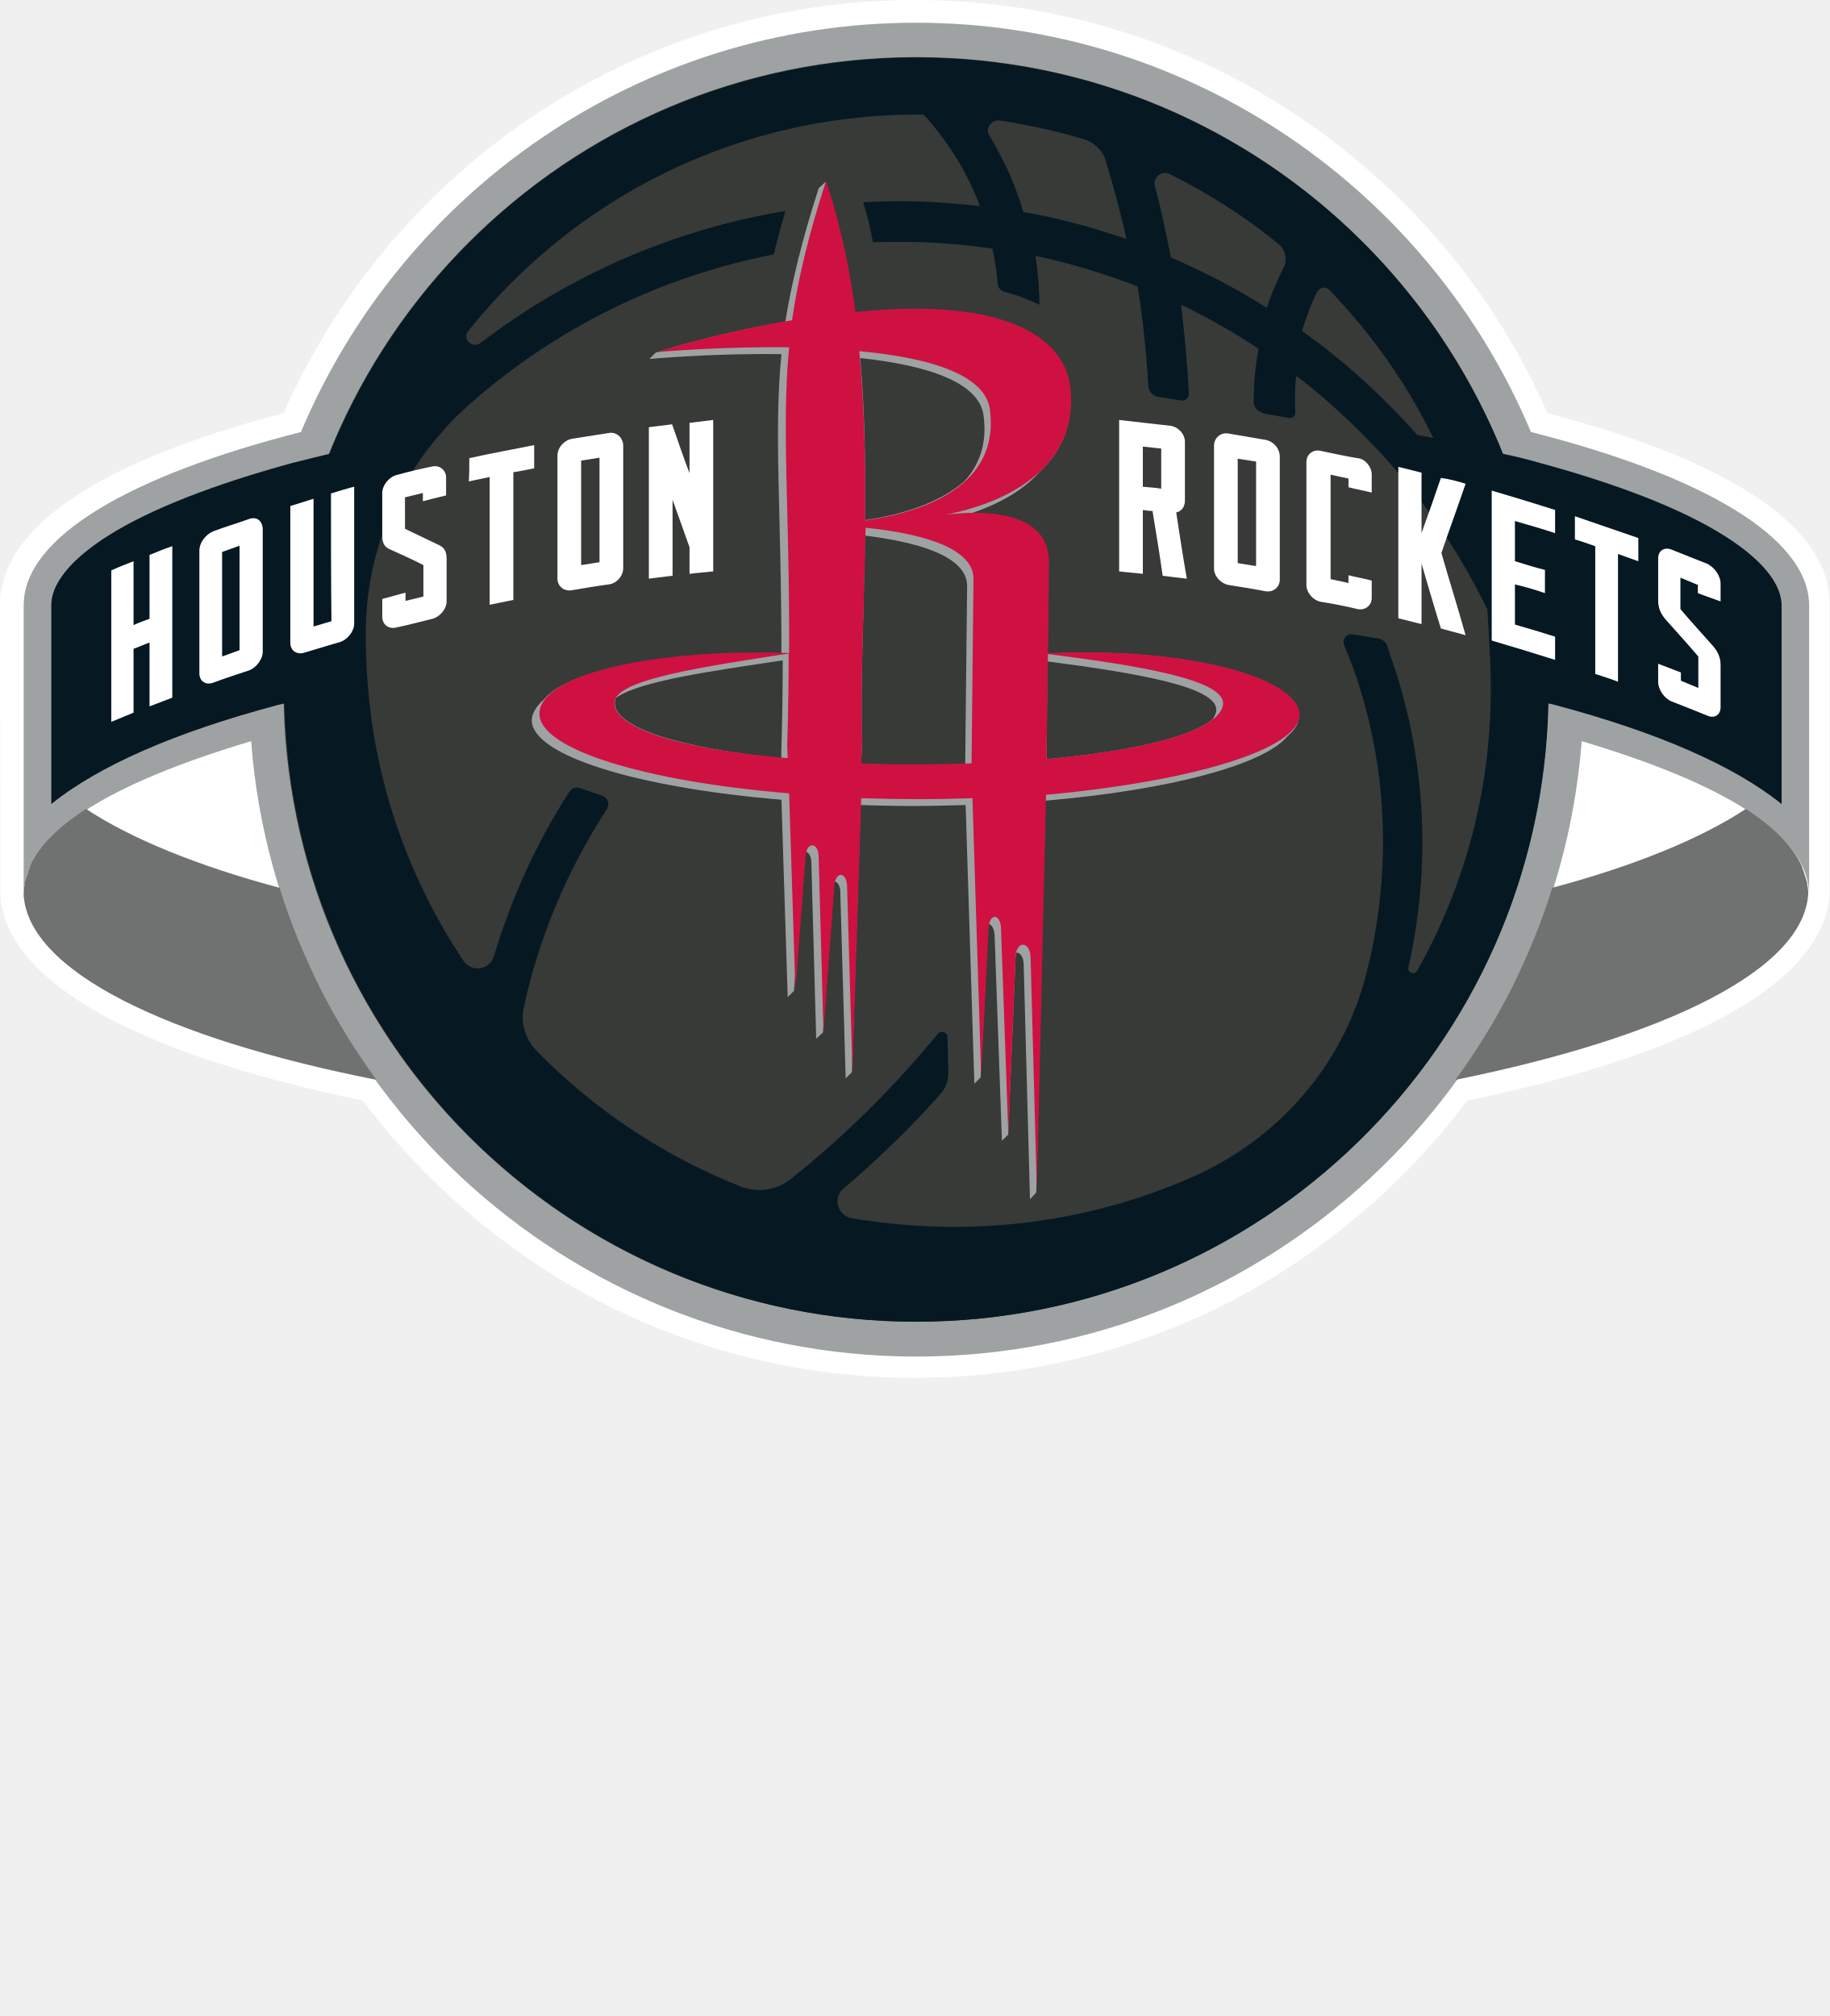
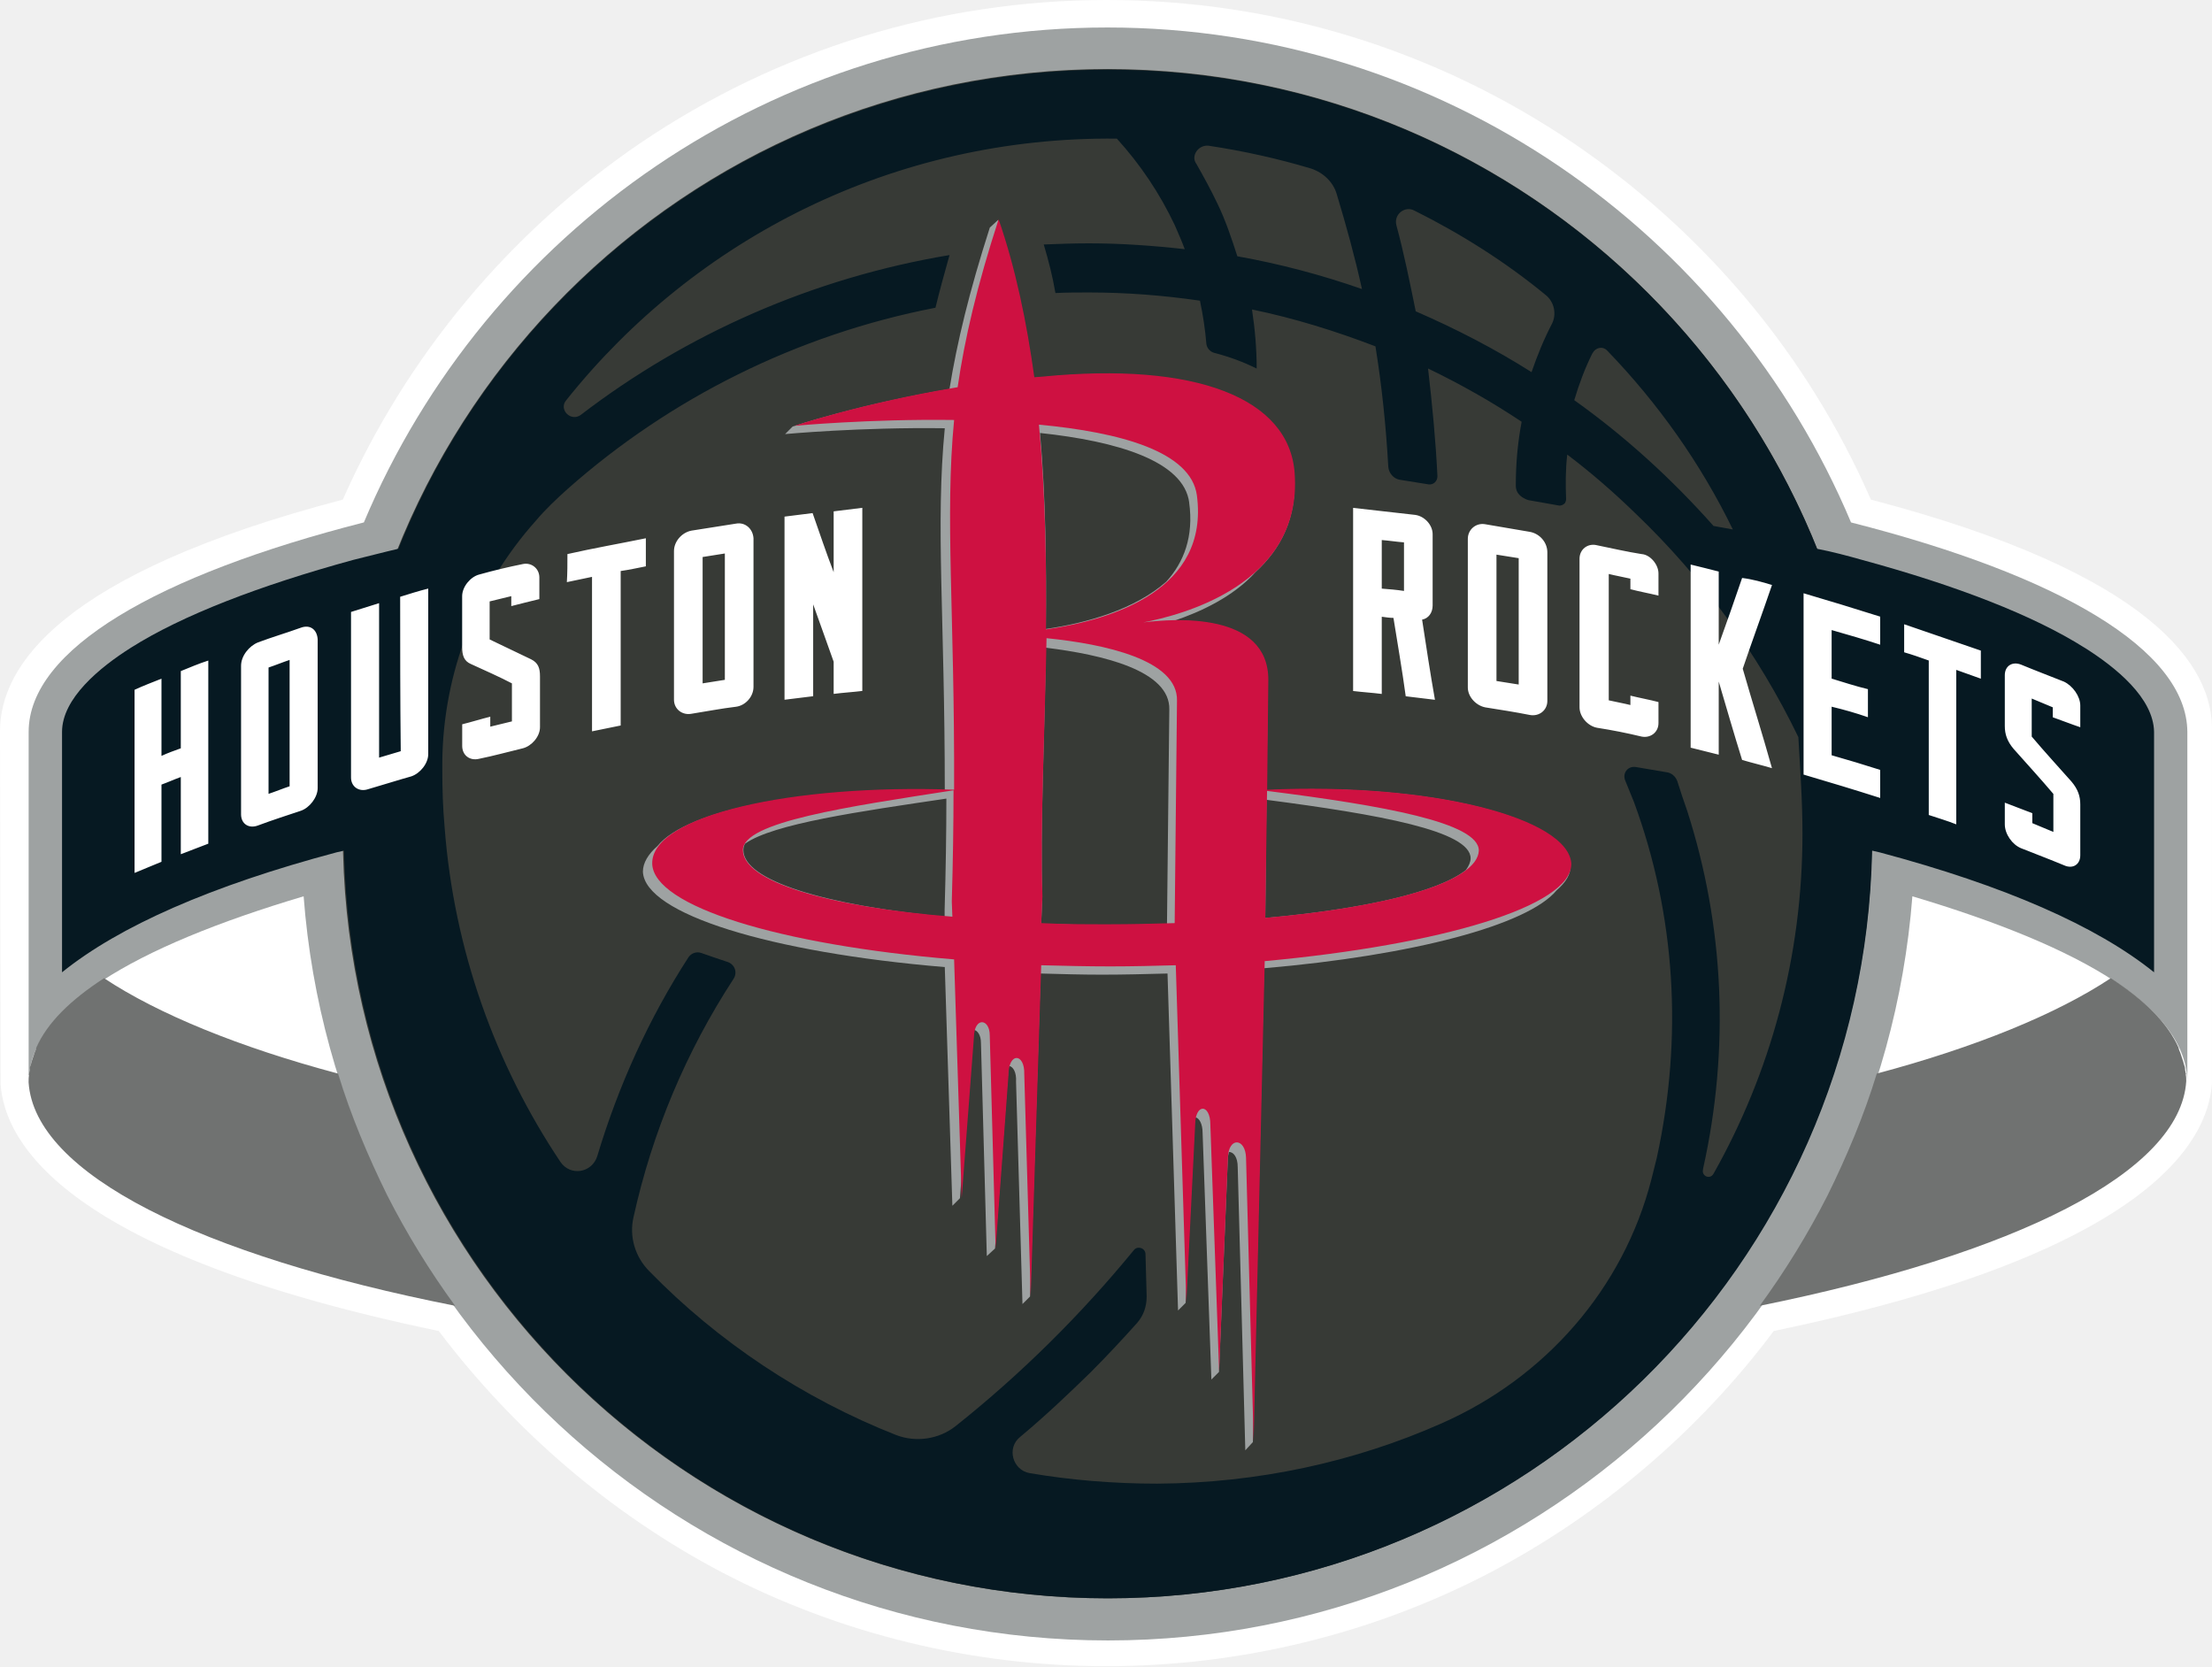
- <svg xmlns="http://www.w3.org/2000/svg" id="Layer" viewBox="0 0 420 462.88">
+ <svg xmlns="http://www.w3.org/2000/svg" id="Layer" viewBox="0 0 420 316.36">
  <defs>
-     <style>
-       .cls-1 {
-         fill: #707271;
-       }
- 
-       .cls-1, .cls-2, .cls-3, .cls-4, .cls-5, .cls-6 {
-         stroke-width: 0px;
-       }
- 
-       .cls-2 {
-         fill: #ce1141;
-       }
- 
-       .cls-3 {
-         fill: #061922;
-       }
- 
-       .cls-4 {
-         fill: #fff;
-       }
- 
-       .cls-5 {
-         fill: #9ea2a2;
-       }
- 
-       .cls-6 {
-         fill: #373a36;
-       }
-     </style>
+     <style>.cls-1{fill:#707271}.cls-1,.cls-4,.cls-5{stroke-width:0}.cls-4{fill:#fff}.cls-5{fill:#9ea2a2}</style>
  </defs>
-   <path class="cls-4" d="m355.23,94.86c-12-27.44-31.44-50.65-56.43-67.65C272.59,9.44,241.93,0,210.16,0s-62.43,9.44-88.64,27.21c-24.77,16.88-44.32,40.32-56.43,67.65C11.33,108.97,0,126.52,0,138.85l.11,66.98c.78,11.33,12.55,32.21,83.2,46.88,14.33,18.99,32.88,34.88,53.87,45.88,22.33,11.66,47.54,17.77,72.87,17.77s50.54-6.11,72.87-17.77c20.99-11,39.66-26.88,53.87-45.88,70.65-14.66,82.42-35.66,83.2-46.99v-66.87c.33-12.22-11-29.88-64.76-43.99Z" />
-   <g>
-     <path class="cls-5" d="m351.46,99.19C328.24,43.99,273.7,5.22,210.27,5.22S92.31,43.99,69.09,99.19c-39.21,10-63.65,24.1-63.65,39.77v66.65c0-14.11,19.77-25.77,52.21-35.43,6,78.98,72.2,141.29,152.73,141.29s146.63-62.43,152.73-141.29c32.44,9.66,52.21,21.33,52.21,35.43v-66.65c-.11-15.66-24.55-29.77-63.87-39.77Z" />
-     <path class="cls-1" d="m414.99,203.72c0-.22-.11-.44-.11-.78s-.11-.56-.22-.89c0-.11-.11-.33-.11-.44-.11-.33-.22-.67-.33-1,0-.11-.11-.22-.11-.33-.11-.44-.33-.78-.44-1.22v-.11c-2.11-4.78-6.55-9.11-12.89-13.22-10.22,6.78-25.66,13.11-44.43,18.11h0c-2.44,8-5.67,15.66-9.33,23.1h0c-3.78,7.44-8.11,14.44-12.89,20.99h0c48.32-9.78,79.87-25.22,80.98-42.65,0-.44,0-.89-.11-1.33.11.11.11,0,0-.22Z" />
-     <path class="cls-1" d="m5.55,203.72c0-.22.11-.44.11-.78s.11-.56.22-.89c0-.11.11-.33.11-.44.11-.33.22-.67.33-1,0-.11.11-.22.11-.33.11-.44.33-.78.44-1.22v-.11c2.11-4.78,6.55-9.11,12.89-13.22,10.22,6.78,25.66,13.11,44.43,18.11h0c2.44,8,5.67,15.66,9.33,23.1h0c3.78,7.44,8.11,14.44,12.89,20.99h0c-48.32-9.55-79.87-24.99-80.98-42.43,0-.44,0-.89.11-1.33-.11-.11,0-.22,0-.44Z" />
-     <circle class="cls-6" cx="210.27" cy="158.29" r="145.18" />
-     <path class="cls-3" d="m395.78,122.97c-9.66-6.11-24.22-11.77-42.21-16.66-2.78-.78-5.67-1.56-8.55-2.11-21.44-53.32-73.65-90.97-134.63-90.97S97.08,50.76,75.65,104.19c-2.89.67-5.78,1.44-8.55,2.11-17.88,4.89-32.55,10.55-42.21,16.66-6,3.78-13.11,9.66-13.11,16v45.65c10.89-8.78,28.33-16.44,52.1-22.77.44-.11,1-.22,1.44-.33,1.67,78.76,66.09,141.96,145.07,141.96s143.52-63.2,145.07-141.96c.44.11,1,.22,1.44.33,23.77,6.33,41.21,14,52.1,22.77v-45.65c-.11-6.44-7.22-12.22-13.22-16Zm-93.42-55.87c.56-1.11,1.89-1.44,2.78-.56,9.66,10,17.77,21.44,23.88,33.99-1.22-.22-2.44-.44-3.67-.67-7.89-8.89-16.77-17-26.44-23.88.89-3,2-6,3.44-8.89Zm-33.77-27.1c8.89,4.44,17.33,9.78,24.88,16,1.67,1.33,2.11,3.67,1.22,5.44-1.56,3-2.78,6-3.89,9.22-7-4.44-14.33-8.22-21.99-11.55-1.11-5.44-2.22-11-3.67-16.33-.56-2.11,1.67-3.78,3.44-2.78Zm-39.1-12.33c6.66,1,13.11,2.44,19.44,4.33,2.33.78,4.22,2.55,4.89,4.89,1.78,5.89,3.44,11.89,4.78,17.99-7.66-2.67-15.55-4.78-23.66-6.22-1.11-3.44-2.22-6.78-3.78-10-1.22-2.55-2.55-5-4-7.55-1.11-1.44.33-3.67,2.33-3.44Zm112.75,130.63c0,23.44-6.11,45.43-16.88,64.54-.67,1.22-2.33.44-2-.78v-.11c5.11-22.88,4-46.21-3-67.98-.67-1.89-1.33-3.89-1.89-5.67-.33-.89-1.11-1.56-2-1.67l-5.89-1c-1.56-.22-2.55,1.22-2,2.55.56,1.44,1.11,2.67,1.67,4.11,7.89,21.44,9.33,44.65,4.33,67.54-.33,1.33-.67,2.67-1,4-5.33,20.88-20.22,37.77-39.88,46.43-16.55,7.33-34.88,11.33-53.98,11.44-8.22,0-16.44-.67-24.22-2-3.22-.56-4.44-4.78-1.78-6.89,4.67-3.89,9-8,13.33-12.22,3.11-3.11,6-6.22,8.89-9.44,1.22-1.44,1.78-3.11,1.78-5l-.22-8c0-1.22-1.56-1.67-2.22-.78-10.11,12.33-21.44,23.55-33.88,33.44-3.11,2.44-7.44,3.11-11.22,1.67-17.77-7-33.88-17.77-46.88-31.1-2.67-2.67-3.89-6.55-3-10.33,3.55-16.11,10-31.44,18.99-45.21.78-1.22.22-2.78-1.22-3.22-1.67-.56-3.33-1.11-4.89-1.67-.89-.33-1.89,0-2.44.78-7.55,11.66-13.33,24.44-17.33,37.77-1,3.22-5.11,3.89-7,1.11-12.33-18.44-20.22-40.21-21.99-63.54-.33-3.67-.44-7.33-.44-11v-1.22c.11-17.11,6.55-33.44,17.77-45.99,1.78-2.11,3.89-4.11,6-6,19.44-17.22,43.54-29.33,69.87-34.43.78-3.22,1.67-6.44,2.67-10-25.99,4.33-49.99,15-69.98,30.32-1.89,1.44-4.33-1-2.78-2.78,24.44-30.66,62.2-50.1,104.53-49.65h0c4.44,4.89,8.11,10.33,11,16.44.67,1.56,1.33,3,1.89,4.55-6-.67-12.11-1.11-18.22-1.11-2.89,0-5.78.11-8.55.22.89,3,1.67,6,2.22,9.22,2.11-.11,4.22-.11,6.33-.11,7.22,0,14.22.56,21.11,1.56.56,2.67,1,5.44,1.22,8.22.11.78.67,1.44,1.44,1.67,3,.78,5.67,1.78,8.11,3,0-3.78-.33-7.55-.89-11.22,8.11,1.67,15.88,4.11,23.44,7,1.22,7.55,2,15.11,2.44,22.88.11,1.22,1,2.22,2.11,2.44l5.55.89c.89.11,1.67-.56,1.67-1.56-.33-6.89-1-13.66-1.78-20.44,6.22,3,12.11,6.33,17.77,10.11-.78,4.11-1.11,8.11-1.11,12.11,0,1,.44,1.67,1.22,2.22.33.22.78.44,1.22.56l5.67,1c.44.11.89-.11,1.22-.44.11-.22.22-.44.22-.78-.11-2.78-.11-5.67.22-8.44,4.55,3.44,8.89,7.22,13,11.22,12.66,12.11,23.22,26.55,30.88,42.43.33,5.89.78,12,.78,18.33h0Z" />
-     <g>
-       <path class="cls-5" d="m240.49,150.07l.22-20.88c0-9.78-10.22-11.44-17.77-11.33,5-1.67,11.22-4.55,15.44-9.22,4.67-4.33,8-10.22,7.33-18.66-1-14.22-18.66-21.22-47.99-18.33-.44,0-1,.11-1.44.11-1.44-10.44-3.55-20.66-6.78-29.99l-1.56,1.44c-3.89,12.11-6.22,21.77-7.66,30.66-17.55,3-29.77,7.11-29.77,7.11l-1.44,1.44s14.22-1.33,30.32-1.11c-1.78,18.33,0,35.77,0,68.76-26.1-.78-48.99,3.67-54.54,10.55-1.78,1.56-2.78,3.22-2.78,4.89.33,8,24.1,15.33,57.32,18.11l1.44,45.32,1.44-1.44,2.33-30.66c0-.56.11-1,.22-1.33.78.11,1.44,1,1.44,2.55l1.11,40.43,1.56-1.44,2.44-32.88c0-.78.11-1.33.22-1.78.78.11,1.44,1.22,1.33,3l1.22,42.21,1.44-1.44,2-61.32c3.89.11,7.78.22,11.66.22,4.22,0,8.33-.11,12.44-.22l2,63.98,1.44-1.44,1.67-33.55c0-.67.11-1.22.22-1.67.67.11,1.33,1.22,1.33,2.89l1.67,46.88,1.44-1.44,1.67-40.21c0-.56.11-1.11.22-1.56.89,0,1.67,1,1.67,2.89l1.44,53.76,1.44-1.56,2.11-89.97c28.44-2.44,50.1-8.22,55.54-14.77,1.78-1.56,2.67-3,2.67-4.67-.33-9.11-26.77-15.88-57.76-14.33m-61.09,23.99c-22.88-2.22-38.21-6.89-38.21-12.66,0-.44.11-.89.33-1.22,5.33-3.78,21.77-6.11,38.21-8.55,0,6.44-.11,13.44-.33,21.11v1.33Zm46.43-78.64c.89,6.44-1,11.33-4.33,15-6,5.33-15.22,7.89-22.88,9,.11-12.22,0-24.77-1.11-37.21,14.66,1.56,27.33,5.33,28.33,13.22m-4.22,79.98c-3.55.11-7.22.22-11,.22-4.44,0-8.66-.11-12.89-.22l.22-5.11c-.44-13.22.44-29.77.67-47.32,10.77,1.33,23.66,4.33,23.44,11.77l-.44,40.66Zm56.76-10.22c-5.33,4.22-19.44,7.44-38.1,9.11l.22-22.44c21.33,2.78,38.77,5.89,38.77,11.11,0,.67-.33,1.44-.89,2.22" />
-       <path class="cls-2" d="m298.36,164.06c-.44-8.78-26.77-15.55-57.76-14.11l.22-20.88c0-12.89-17.77-11.66-23.77-10.89,7-1.33,30.32-7.11,28.77-28.33-1-14.22-18.66-21.22-47.99-18.33-.44,0-1,.11-1.44.11-1.44-10.44-3.55-20.66-6.78-29.99-4.11,12.66-6.44,22.66-7.78,31.88-18.11,3-30.99,7.33-30.99,7.33,0,0,14.22-1.33,30.32-1.11-1.78,18.55.11,36.32,0,70.2-30.77-1.11-57.65,4.89-57.32,14.11.33,8,23.99,15.33,57.32,18.11l1.44,45.32,2.33-30.66c.11-3.78,3-3.44,3-.22l1.11,40.43,2.44-32.88c0-4.44,3.11-4.22,3-.22l1.22,42.21,2-62.87c4.33.11,8.66.22,13.11.22s8.33-.11,12.44-.22l2,63.98,1.67-33.55c0-4.33,2.89-4.11,2.89-.22l1.67,46.88,1.67-40.54c.11-4,3.33-3.78,3.44,0l1.44,53.76,2.11-91.31v.22c33.66-3.11,58.21-10.44,58.21-18.44m-71.09-69.98c2.33,17.77-15.66,23.55-28.66,25.44.11-12.66-.11-25.99-1.33-38.88,15.44,1.44,28.88,5.11,29.99,13.44m-86.2,67.31c0-5.33,19.99-8.22,39.99-11.33,0,6.44-.11,13.44-.33,21.11l.11,2.89c-23.66-1.89-39.77-6.66-39.77-12.66m56.65,13.88l.22-5.11c-.44-13.55.44-30.66.78-48.99,11,1.11,24.99,4.11,24.77,11.89l-.44,42.21c-4,.11-8.11.22-12.44.22-4.44,0-8.66,0-12.89-.22m42.54-1l.33-24.1c21.99,2.78,40.21,6,40.21,11.33-.22,5.89-16.66,10.66-40.54,12.77" />
-     </g>
-     <path class="cls-4" d="m57.1,119.19c-2.78,1-5.44,1.78-8.11,2.78-1.67.67-3.22,2.55-3.22,4.44v28.21c0,1.78,1.44,2.78,3.22,2.11,2.67-1,5.44-1.89,8.11-2.78,1.67-.56,3.22-2.55,3.22-4.33v-28.21c-.11-1.89-1.44-2.89-3.22-2.22Zm-2.11,30.1c-1.33.44-2.67,1-4,1.44v-23.99c1.33-.44,2.67-1,4-1.44v23.99Zm84.75-49.87c-2.78.44-5.67.89-8.44,1.33-1.78.33-3.33,2-3.33,3.89v28.21c0,1.78,1.56,3,3.33,2.67,2.78-.44,5.67-1,8.44-1.33,1.78-.22,3.33-1.89,3.33-3.78v-28.21c-.11-1.78-1.56-3.11-3.33-2.78Zm-2.11,29.66c-1.44.22-2.78.44-4.22.67v-23.99c1.44-.22,2.78-.44,4.22-.67v23.99Zm-61.65-15.77c1.78-.56,3.55-1.11,5.33-1.56v31.44c0,1.78-1.56,3.67-3.22,4.22-2.78.78-5.55,1.67-8.22,2.44-1.67.56-3.22-.44-3.22-2.22v-31.44c1.78-.56,3.55-1.11,5.33-1.67v29.33c1.44-.44,2.67-.78,4.11-1.22-.11-9.78-.11-19.55-.11-29.33Zm-41.65,14.11c1.67-.67,3.44-1.44,5.22-2v34.77c-1.67.67-3.55,1.33-5.22,2v-14.66c-1.22.44-2.44,1-3.67,1.44v14.66c-1.67.67-3.44,1.44-5.11,2.11v-34.77c1.67-.78,3.44-1.44,5.11-2.11v14.66c1.22-.56,2.44-1,3.67-1.44v-14.66Zm73.42-22.22c4.89-1.11,10-2,14.88-3v5.33c-1.67.33-3.22.67-4.78.89v29.33c-1.78.33-3.67.78-5.44,1.11v-29.33c-1.67.33-3.11.67-4.78,1,.11-1.67.11-3.44.11-5.33Zm55.98-8.78v34.77c-1.78.22-3.67.33-5.44.56v-6.11c-1.33-3.67-2.55-7.22-3.89-10.89v17.44c-1.78.22-3.67.44-5.44.67v-34.77c1.78-.22,3.55-.44,5.33-.67,1.33,3.78,2.55,7.44,4,11.22v-11.55c1.89-.22,3.67-.44,5.44-.67Zm-61.32,13.22v4.11c-1.78.44-3.67.89-5.33,1.33v-1.89c-1.44.33-2.67.67-4.11,1v7.22c2.55,1.22,5.11,2.44,7.89,3.78,1.33.67,1.67,1.67,1.67,3.22v9.66c0,1.78-1.56,3.55-3.22,4-2.78.67-5.55,1.44-8.33,2-1.78.44-3.22-.67-3.22-2.44v-4.11c1.78-.44,3.55-1,5.33-1.44v1.89c1.44-.33,2.67-.67,4.11-1v-7.22c-2.55-1.33-5.11-2.44-7.78-3.67-1.33-.56-1.67-1.67-1.67-3.22v-9.66c0-1.78,1.56-3.67,3.22-4.11,2.78-.78,5.55-1.44,8.33-2,1.67-.33,3.11.89,3.11,2.55Zm188.06-8.66c-2.78-.44-5.67-1-8.44-1.44-1.78-.33-3.33,1-3.33,2.78v28.21c0,1.78,1.56,3.44,3.33,3.78,2.78.44,5.67.89,8.44,1.44,1.78.33,3.33-.89,3.33-2.67v-28.21c0-1.89-1.44-3.55-3.33-3.89Zm-2.11,28.99c-1.44-.22-2.78-.44-4.22-.67v-23.99c1.44.22,2.78.44,4.22.67v23.99Zm73.2-11.44c4.89,1.67,9.66,3.33,14.55,5v5.33c-1.56-.56-3.11-1.11-4.67-1.67v29.33c-1.67-.67-3.55-1.22-5.22-1.78v-29.33c-1.56-.56-3.11-1.11-4.67-1.56,0-1.78,0-3.44,0-5.33Zm28.21,17.66v-1.89c-1.33-.56-2.67-1.11-4-1.67v7.22c2.44,2.89,5,5.67,7.55,8.55,1.22,1.44,1.67,2.78,1.67,4.33v9.66c0,1.78-1.44,2.67-3.11,1.89-2.67-1.11-5.33-2.11-8.11-3.22-1.67-.67-3.11-2.67-3.11-4.55v-4.11c1.67.67,3.55,1.33,5.22,2v1.89c1.33.56,2.67,1.11,4,1.67v-7.22c-2.44-2.89-5-5.67-7.55-8.55-1.22-1.44-1.67-2.78-1.67-4.33v-9.66c0-1.78,1.44-2.67,3.11-2,2.67,1.11,5.33,2.11,8.11,3.22,1.67.78,3.11,2.78,3.11,4.55v4.11c-1.67-.56-3.33-1.22-5.22-1.89Zm-53.32-25.1c-1.78,5.22-3.78,10.66-5.55,15.88,1.78,6.22,3.78,12.55,5.55,18.88-1.89-.56-3.78-1-5.67-1.56-1.56-5-3-10-4.44-14.88v13.88c-1.78-.44-3.55-.89-5.33-1.33v-34.77c1.78.44,3.67.89,5.33,1.33v13.88c1.56-4.33,3-8.44,4.44-12.66,1.89.22,3.89.78,5.67,1.33Zm-21.55-2.22v4.22c-1.78-.44-3.67-.78-5.33-1.22v-2c-1.44-.33-2.78-.56-4.11-.89v23.99c1.44.33,2.78.56,4.11.89v-1.78c1.78.44,3.67.78,5.33,1.22v4c0,1.78-1.56,2.89-3.22,2.55-2.78-.67-5.55-1.22-8.44-1.67-1.78-.33-3.33-2.11-3.33-3.89v-28.21c0-1.78,1.56-3,3.33-2.55,2.78.56,5.55,1.22,8.44,1.67,1.67.11,3.22,2,3.22,3.67Zm-42.88,6.11v-13.55c0-1.78-1.56-3.44-3.33-3.67-4-.44-7.89-.89-11.77-1.33h0v34.77c1.78.22,3.67.33,5.44.56v-14.66c.78.11,1.56.22,2.22.22.78,4.89,1.67,10,2.33,14.88,1.78.22,3.67.44,5.55.67-.89-5-1.67-10.22-2.44-15.22,1.22-.22,2-1.33,2-2.67Zm-5.44-2.78c-1.44-.22-2.78-.33-4.22-.44v-9.22c1.44.11,2.78.33,4.22.44v9.22Zm75.87.44c4.89,1.44,9.66,2.89,14.55,4.44v5.33c-3-1-6.11-1.89-9.22-2.78v9.22c2.22.67,4.55,1.44,6.89,2v5.33c-2.22-.78-4.55-1.44-6.89-2v9.22c3.11.89,6.11,1.78,9.22,2.78v5.33c-4.89-1.56-9.66-3-14.55-4.44v-34.43Z" />
-   </g>
+   <path d="M355.23 94.86c-12-27.44-31.44-50.65-56.43-67.65C272.59 9.44 241.93 0 210.16 0s-62.43 9.44-88.64 27.21C96.75 44.09 77.2 67.53 65.09 94.86 11.33 108.97 0 126.52 0 138.85l.11 66.98c.78 11.33 12.55 32.21 83.2 46.88 14.33 18.99 32.88 34.88 53.87 45.88 22.33 11.66 47.54 17.77 72.87 17.77s50.54-6.11 72.87-17.77c20.99-11 39.66-26.88 53.87-45.88 70.65-14.66 82.42-35.66 83.2-46.99v-66.87c.33-12.22-11-29.88-64.76-43.99" class="cls-4" />
+   <path d="M351.46 99.19C328.24 43.99 273.7 5.22 210.27 5.22S92.31 43.99 69.09 99.19c-39.21 10-63.65 24.1-63.65 39.77v66.65c0-14.11 19.77-25.77 52.21-35.43 6 78.98 72.2 141.29 152.73 141.29s146.63-62.43 152.73-141.29c32.44 9.66 52.21 21.33 52.21 35.43v-66.65c-.11-15.66-24.55-29.77-63.87-39.77Z" class="cls-5" />
+   <path d="M414.99 203.72c0-.22-.11-.44-.11-.78s-.11-.56-.22-.89c0-.11-.11-.33-.11-.44-.11-.33-.22-.67-.33-1 0-.11-.11-.22-.11-.33-.11-.44-.33-.78-.44-1.22v-.11c-2.11-4.78-6.55-9.11-12.89-13.22-10.22 6.78-25.66 13.11-44.43 18.11-2.44 8-5.67 15.66-9.33 23.1a154 154 0 0 1-12.89 20.99c48.32-9.78 79.87-25.22 80.98-42.65 0-.44 0-.89-.11-1.33.11.11.11 0 0-.22ZM5.55 203.72c0-.22.11-.44.11-.78s.11-.56.22-.89c0-.11.11-.33.11-.44.11-.33.22-.67.33-1 0-.11.11-.22.11-.33.11-.44.33-.78.44-1.22v-.11c2.11-4.78 6.55-9.11 12.89-13.22 10.22 6.78 25.66 13.11 44.43 18.11 2.44 8 5.67 15.66 9.33 23.1a154 154 0 0 0 12.89 20.99c-48.32-9.55-79.87-24.99-80.98-42.43 0-.44 0-.89.11-1.33-.11-.11 0-.22 0-.44Z" class="cls-1" />
+   <circle cx="210.27" cy="158.29" r="145.18" style="stroke-width:0;fill:#373a36" />
+   <path d="M395.78 122.97c-9.66-6.11-24.22-11.77-42.21-16.66-2.78-.78-5.67-1.56-8.55-2.11-21.44-53.32-73.65-90.97-134.63-90.97S97.08 50.76 75.65 104.19c-2.89.67-5.78 1.44-8.55 2.11-17.88 4.89-32.55 10.55-42.21 16.66-6 3.78-13.11 9.66-13.11 16v45.65c10.89-8.78 28.33-16.44 52.1-22.77.44-.11 1-.22 1.44-.33 1.67 78.76 66.09 141.96 145.07 141.96s143.52-63.2 145.07-141.96c.44.11 1 .22 1.44.33 23.77 6.33 41.21 14 52.1 22.77v-45.65c-.11-6.44-7.22-12.22-13.22-16ZM302.36 67.1c.56-1.11 1.89-1.44 2.78-.56 9.66 10 17.77 21.44 23.88 33.99-1.22-.22-2.44-.44-3.67-.67-7.89-8.89-16.77-17-26.44-23.88.89-3 2-6 3.44-8.89ZM268.59 40c8.89 4.44 17.33 9.78 24.88 16 1.67 1.33 2.11 3.67 1.22 5.44-1.56 3-2.78 6-3.89 9.22-7-4.44-14.33-8.22-21.99-11.55-1.11-5.44-2.22-11-3.67-16.33-.56-2.11 1.67-3.78 3.44-2.78Zm-39.1-12.33c6.66 1 13.11 2.44 19.44 4.33 2.33.78 4.22 2.55 4.89 4.89 1.78 5.89 3.44 11.89 4.78 17.99-7.66-2.67-15.55-4.78-23.66-6.22-1.11-3.44-2.22-6.78-3.78-10-1.22-2.55-2.55-5-4-7.55-1.11-1.44.33-3.67 2.33-3.44M342.24 158.3c0 23.44-6.11 45.43-16.88 64.54-.67 1.22-2.33.44-2-.78v-.11c5.11-22.88 4-46.21-3-67.98-.67-1.89-1.33-3.89-1.89-5.67-.33-.89-1.11-1.56-2-1.67l-5.89-1c-1.56-.22-2.55 1.22-2 2.55.56 1.44 1.11 2.67 1.67 4.11 7.89 21.44 9.33 44.65 4.33 67.54-.33 1.33-.67 2.67-1 4-5.33 20.88-20.22 37.77-39.88 46.43-16.55 7.33-34.88 11.33-53.98 11.44-8.22 0-16.44-.67-24.22-2-3.22-.56-4.44-4.78-1.78-6.89 4.67-3.89 9-8 13.33-12.22 3.11-3.11 6-6.22 8.89-9.44 1.22-1.44 1.78-3.11 1.78-5l-.22-8c0-1.22-1.56-1.67-2.22-.78-10.11 12.33-21.44 23.55-33.88 33.44-3.11 2.44-7.44 3.11-11.22 1.67-17.77-7-33.88-17.77-46.88-31.1-2.67-2.67-3.89-6.55-3-10.33 3.55-16.11 10-31.44 18.99-45.21.78-1.22.22-2.78-1.22-3.22-1.67-.56-3.33-1.11-4.89-1.67-.89-.33-1.89 0-2.44.78-7.55 11.66-13.33 24.44-17.33 37.77-1 3.22-5.11 3.89-7 1.11-12.33-18.44-20.22-40.21-21.99-63.54-.33-3.67-.44-7.33-.44-11v-1.22c.11-17.11 6.55-33.44 17.77-45.99 1.78-2.11 3.89-4.11 6-6 19.44-17.22 43.54-29.33 69.87-34.43.78-3.22 1.67-6.44 2.67-10-25.99 4.33-49.99 15-69.98 30.32-1.89 1.44-4.33-1-2.78-2.78 24.44-30.66 62.2-50.1 104.53-49.65a66.7 66.7 0 0 1 11 16.44c.67 1.56 1.33 3 1.89 4.55-6-.67-12.11-1.11-18.22-1.11-2.89 0-5.78.11-8.55.22.89 3 1.67 6 2.22 9.22 2.11-.11 4.22-.11 6.33-.11 7.22 0 14.22.56 21.11 1.56.56 2.67 1 5.44 1.22 8.22.11.78.67 1.44 1.44 1.67 3 .78 5.67 1.78 8.11 3 0-3.78-.33-7.55-.89-11.22 8.11 1.67 15.88 4.11 23.44 7 1.22 7.55 2 15.11 2.44 22.88.11 1.22 1 2.22 2.11 2.44l5.55.89c.89.11 1.67-.56 1.67-1.56-.33-6.89-1-13.66-1.78-20.44 6.22 3 12.11 6.33 17.77 10.11-.78 4.11-1.11 8.11-1.11 12.11 0 1 .44 1.67 1.22 2.22.33.22.78.44 1.22.56l5.67 1c.44.11.89-.11 1.22-.44.11-.22.22-.44.22-.78-.11-2.78-.11-5.67.22-8.44 4.55 3.44 8.89 7.22 13 11.22 12.66 12.11 23.22 26.55 30.88 42.43.33 5.89.78 12 .78 18.33Z" style="stroke-width:0;fill:#061922" />
+   <path d="m240.49 150.07.22-20.88c0-9.78-10.22-11.44-17.77-11.33 5-1.67 11.22-4.55 15.44-9.22 4.67-4.33 8-10.22 7.33-18.66-1-14.22-18.66-21.22-47.99-18.33-.44 0-1 .11-1.44.11-1.44-10.44-3.55-20.66-6.78-29.99l-1.56 1.44c-3.89 12.11-6.22 21.77-7.66 30.66-17.55 3-29.77 7.11-29.77 7.11l-1.44 1.44s14.22-1.33 30.32-1.11c-1.78 18.33 0 35.77 0 68.76-26.1-.78-48.99 3.67-54.54 10.55-1.78 1.56-2.78 3.22-2.78 4.89.33 8 24.1 15.33 57.32 18.11l1.44 45.32 1.44-1.44 2.33-30.66c0-.56.11-1 .22-1.33.78.11 1.44 1 1.44 2.55l1.11 40.43 1.56-1.44 2.44-32.88c0-.78.11-1.33.22-1.78.78.11 1.44 1.22 1.33 3l1.22 42.21 1.44-1.44 2-61.32c3.89.11 7.78.22 11.66.22 4.22 0 8.33-.11 12.44-.22l2 63.98 1.44-1.44 1.67-33.55c0-.67.11-1.22.22-1.67.67.11 1.33 1.22 1.33 2.89l1.67 46.88 1.44-1.44 1.67-40.21c0-.56.11-1.11.22-1.56.89 0 1.67 1 1.67 2.89l1.44 53.76 1.44-1.56 2.11-89.97c28.44-2.44 50.1-8.22 55.54-14.77 1.78-1.56 2.67-3 2.67-4.67-.33-9.11-26.77-15.88-57.76-14.33m-61.09 23.99c-22.88-2.22-38.21-6.89-38.21-12.66 0-.44.11-.89.33-1.22 5.33-3.78 21.77-6.11 38.21-8.55 0 6.44-.11 13.44-.33 21.11v1.33Zm46.43-78.64c.89 6.44-1 11.33-4.33 15-6 5.33-15.22 7.89-22.88 9 .11-12.22 0-24.77-1.11-37.21 14.66 1.56 27.33 5.33 28.33 13.22m-4.22 79.98c-3.55.11-7.22.22-11 .22-4.44 0-8.66-.11-12.89-.22l.22-5.11c-.44-13.22.44-29.77.67-47.32 10.77 1.33 23.66 4.33 23.44 11.77zm56.76-10.22c-5.33 4.22-19.44 7.44-38.1 9.11l.22-22.44c21.33 2.78 38.77 5.89 38.77 11.11 0 .67-.33 1.44-.89 2.22" class="cls-5" />
+   <path d="M298.36 164.06c-.44-8.78-26.77-15.55-57.76-14.11l.22-20.88c0-12.89-17.77-11.66-23.77-10.89 7-1.33 30.32-7.11 28.77-28.33-1-14.22-18.66-21.22-47.99-18.33-.44 0-1 .11-1.44.11-1.44-10.44-3.55-20.66-6.78-29.99-4.11 12.66-6.44 22.66-7.78 31.88-18.11 3-30.99 7.33-30.99 7.33s14.22-1.33 30.32-1.11c-1.78 18.55.11 36.32 0 70.2-30.77-1.11-57.65 4.89-57.32 14.11.33 8 23.99 15.33 57.32 18.11l1.44 45.32 2.33-30.66c.11-3.78 3-3.44 3-.22l1.11 40.43 2.44-32.88c0-4.44 3.11-4.22 3-.22l1.22 42.21 2-62.87c4.33.11 8.66.22 13.11.22s8.33-.11 12.44-.22l2 63.98 1.67-33.55c0-4.33 2.89-4.11 2.89-.22l1.67 46.88 1.67-40.54c.11-4 3.33-3.78 3.44 0l1.44 53.76 2.11-91.31v.22c33.66-3.11 58.21-10.44 58.21-18.44m-71.09-69.98c2.33 17.77-15.66 23.55-28.66 25.44.11-12.66-.11-25.99-1.33-38.88 15.44 1.44 28.88 5.11 29.99 13.44m-86.2 67.31c0-5.33 19.99-8.22 39.99-11.33 0 6.44-.11 13.44-.33 21.11l.11 2.89c-23.66-1.89-39.77-6.66-39.77-12.66m56.65 13.88.22-5.11c-.44-13.55.44-30.66.78-48.99 11 1.11 24.99 4.11 24.77 11.89l-.44 42.21c-4 .11-8.11.22-12.44.22-4.44 0-8.66 0-12.89-.22m42.54-1 .33-24.1c21.99 2.78 40.21 6 40.21 11.33-.22 5.89-16.66 10.66-40.54 12.77" style="stroke-width:0;fill:#ce1141" />
+   <path d="M57.1 119.19c-2.78 1-5.44 1.78-8.11 2.78-1.67.67-3.22 2.55-3.22 4.44v28.21c0 1.78 1.44 2.78 3.22 2.11 2.67-1 5.44-1.89 8.11-2.78 1.67-.56 3.22-2.55 3.22-4.33v-28.21c-.11-1.89-1.44-2.89-3.22-2.22m-2.11 30.1c-1.33.44-2.67 1-4 1.44v-23.99c1.33-.44 2.67-1 4-1.44zm84.75-49.87c-2.78.44-5.67.89-8.44 1.33-1.78.33-3.33 2-3.33 3.89v28.21c0 1.78 1.56 3 3.33 2.67 2.78-.44 5.67-1 8.44-1.33 1.78-.22 3.33-1.89 3.33-3.78V102.2c-.11-1.78-1.56-3.11-3.33-2.78m-2.11 29.66c-1.44.22-2.78.44-4.22.67v-23.99c1.44-.22 2.78-.44 4.22-.67zm-61.65-15.77c1.78-.56 3.55-1.11 5.33-1.56v31.44c0 1.78-1.56 3.67-3.22 4.22-2.78.78-5.55 1.67-8.22 2.44-1.67.56-3.22-.44-3.22-2.22v-31.44c1.78-.56 3.55-1.11 5.33-1.67v29.33c1.44-.44 2.67-.78 4.11-1.22-.11-9.78-.11-19.55-.11-29.33Zm-41.65 14.11c1.67-.67 3.44-1.44 5.22-2v34.77c-1.67.67-3.55 1.33-5.22 2v-14.66c-1.22.44-2.44 1-3.67 1.44v14.66c-1.67.67-3.44 1.44-5.11 2.11v-34.77c1.67-.78 3.44-1.44 5.11-2.11v14.66c1.22-.56 2.44-1 3.67-1.44zm73.42-22.22c4.89-1.11 10-2 14.88-3v5.33c-1.67.33-3.22.67-4.78.89v29.33c-1.78.33-3.67.78-5.44 1.11v-29.33c-1.67.33-3.11.67-4.78 1 .11-1.67.11-3.44.11-5.33Zm55.98-8.78v34.77c-1.78.22-3.67.33-5.44.56v-6.11c-1.33-3.67-2.55-7.22-3.89-10.89v17.44c-1.78.22-3.67.44-5.44.67V98.09c1.78-.22 3.55-.44 5.33-.67 1.33 3.78 2.55 7.44 4 11.22V97.09c1.89-.22 3.67-.44 5.44-.67m-61.32 13.22v4.11c-1.78.44-3.67.89-5.33 1.33v-1.89c-1.44.33-2.67.67-4.11 1v7.22c2.55 1.22 5.11 2.44 7.89 3.78 1.33.67 1.67 1.67 1.67 3.22v9.66c0 1.78-1.56 3.55-3.22 4-2.78.67-5.55 1.44-8.33 2-1.78.44-3.22-.67-3.22-2.44v-4.11c1.78-.44 3.55-1 5.33-1.44v1.89c1.44-.33 2.67-.67 4.11-1v-7.22c-2.55-1.33-5.11-2.44-7.78-3.67-1.33-.56-1.67-1.67-1.67-3.22v-9.66c0-1.78 1.56-3.67 3.22-4.11 2.78-.78 5.55-1.44 8.33-2 1.67-.33 3.11.89 3.11 2.55m188.06-8.66c-2.78-.44-5.67-1-8.44-1.44-1.78-.33-3.33 1-3.33 2.78v28.21c0 1.78 1.56 3.44 3.33 3.78 2.78.44 5.67.89 8.44 1.44 1.78.33 3.33-.89 3.33-2.67v-28.21c0-1.89-1.44-3.55-3.33-3.89m-2.11 28.99c-1.44-.22-2.78-.44-4.22-.67v-23.99c1.44.22 2.78.44 4.22.67zm73.2-11.44c4.89 1.67 9.66 3.33 14.55 5v5.33c-1.56-.56-3.11-1.11-4.67-1.67v29.33c-1.67-.67-3.55-1.22-5.22-1.78v-29.33c-1.56-.56-3.11-1.11-4.67-1.56v-5.33Zm28.21 17.66v-1.89c-1.33-.56-2.67-1.11-4-1.67v7.22c2.44 2.89 5 5.67 7.55 8.55 1.22 1.44 1.67 2.78 1.67 4.33v9.66c0 1.78-1.44 2.67-3.11 1.89-2.67-1.11-5.33-2.11-8.11-3.22-1.67-.67-3.11-2.67-3.11-4.55v-4.11c1.67.67 3.55 1.33 5.22 2v1.89c1.33.56 2.67 1.11 4 1.67v-7.22c-2.44-2.89-5-5.67-7.55-8.55-1.22-1.44-1.67-2.78-1.67-4.33v-9.66c0-1.78 1.44-2.67 3.11-2 2.67 1.11 5.33 2.11 8.11 3.22 1.67.78 3.11 2.78 3.11 4.55v4.11c-1.67-.56-3.33-1.22-5.22-1.89m-53.32-25.1c-1.78 5.22-3.78 10.66-5.55 15.88 1.78 6.22 3.78 12.55 5.55 18.88-1.89-.56-3.78-1-5.67-1.56-1.56-5-3-10-4.44-14.88v13.88c-1.78-.44-3.55-.89-5.33-1.33v-34.77c1.78.44 3.67.89 5.33 1.33v13.88c1.56-4.33 3-8.44 4.44-12.66 1.89.22 3.89.78 5.67 1.33Zm-21.55-2.22v4.22c-1.78-.44-3.67-.78-5.33-1.22v-2c-1.44-.33-2.78-.56-4.11-.89v23.99c1.44.33 2.78.56 4.11.89v-1.78c1.78.44 3.67.78 5.33 1.22v4c0 1.78-1.56 2.89-3.22 2.55-2.78-.67-5.55-1.22-8.44-1.67-1.78-.33-3.33-2.11-3.33-3.89v-28.21c0-1.78 1.56-3 3.33-2.55 2.78.56 5.55 1.22 8.44 1.67 1.67.11 3.22 2 3.22 3.67m-42.88 6.11v-13.55c0-1.78-1.56-3.44-3.33-3.67-4-.44-7.89-.89-11.77-1.33v34.77c1.78.22 3.67.33 5.44.56V117.1c.78.11 1.56.22 2.22.22.78 4.89 1.67 10 2.33 14.88 1.78.22 3.67.44 5.55.67-.89-5-1.67-10.22-2.44-15.22 1.22-.22 2-1.33 2-2.67m-5.44-2.78c-1.44-.22-2.78-.33-4.22-.44v-9.22c1.44.11 2.78.33 4.22.44zm75.87.44c4.89 1.44 9.66 2.89 14.55 4.44v5.33c-3-1-6.11-1.89-9.22-2.78v9.22c2.22.67 4.55 1.44 6.89 2v5.33c-2.22-.78-4.55-1.44-6.89-2v9.22c3.11.89 6.11 1.78 9.22 2.78v5.33c-4.89-1.56-9.66-3-14.55-4.44z" class="cls-4" />
</svg>
